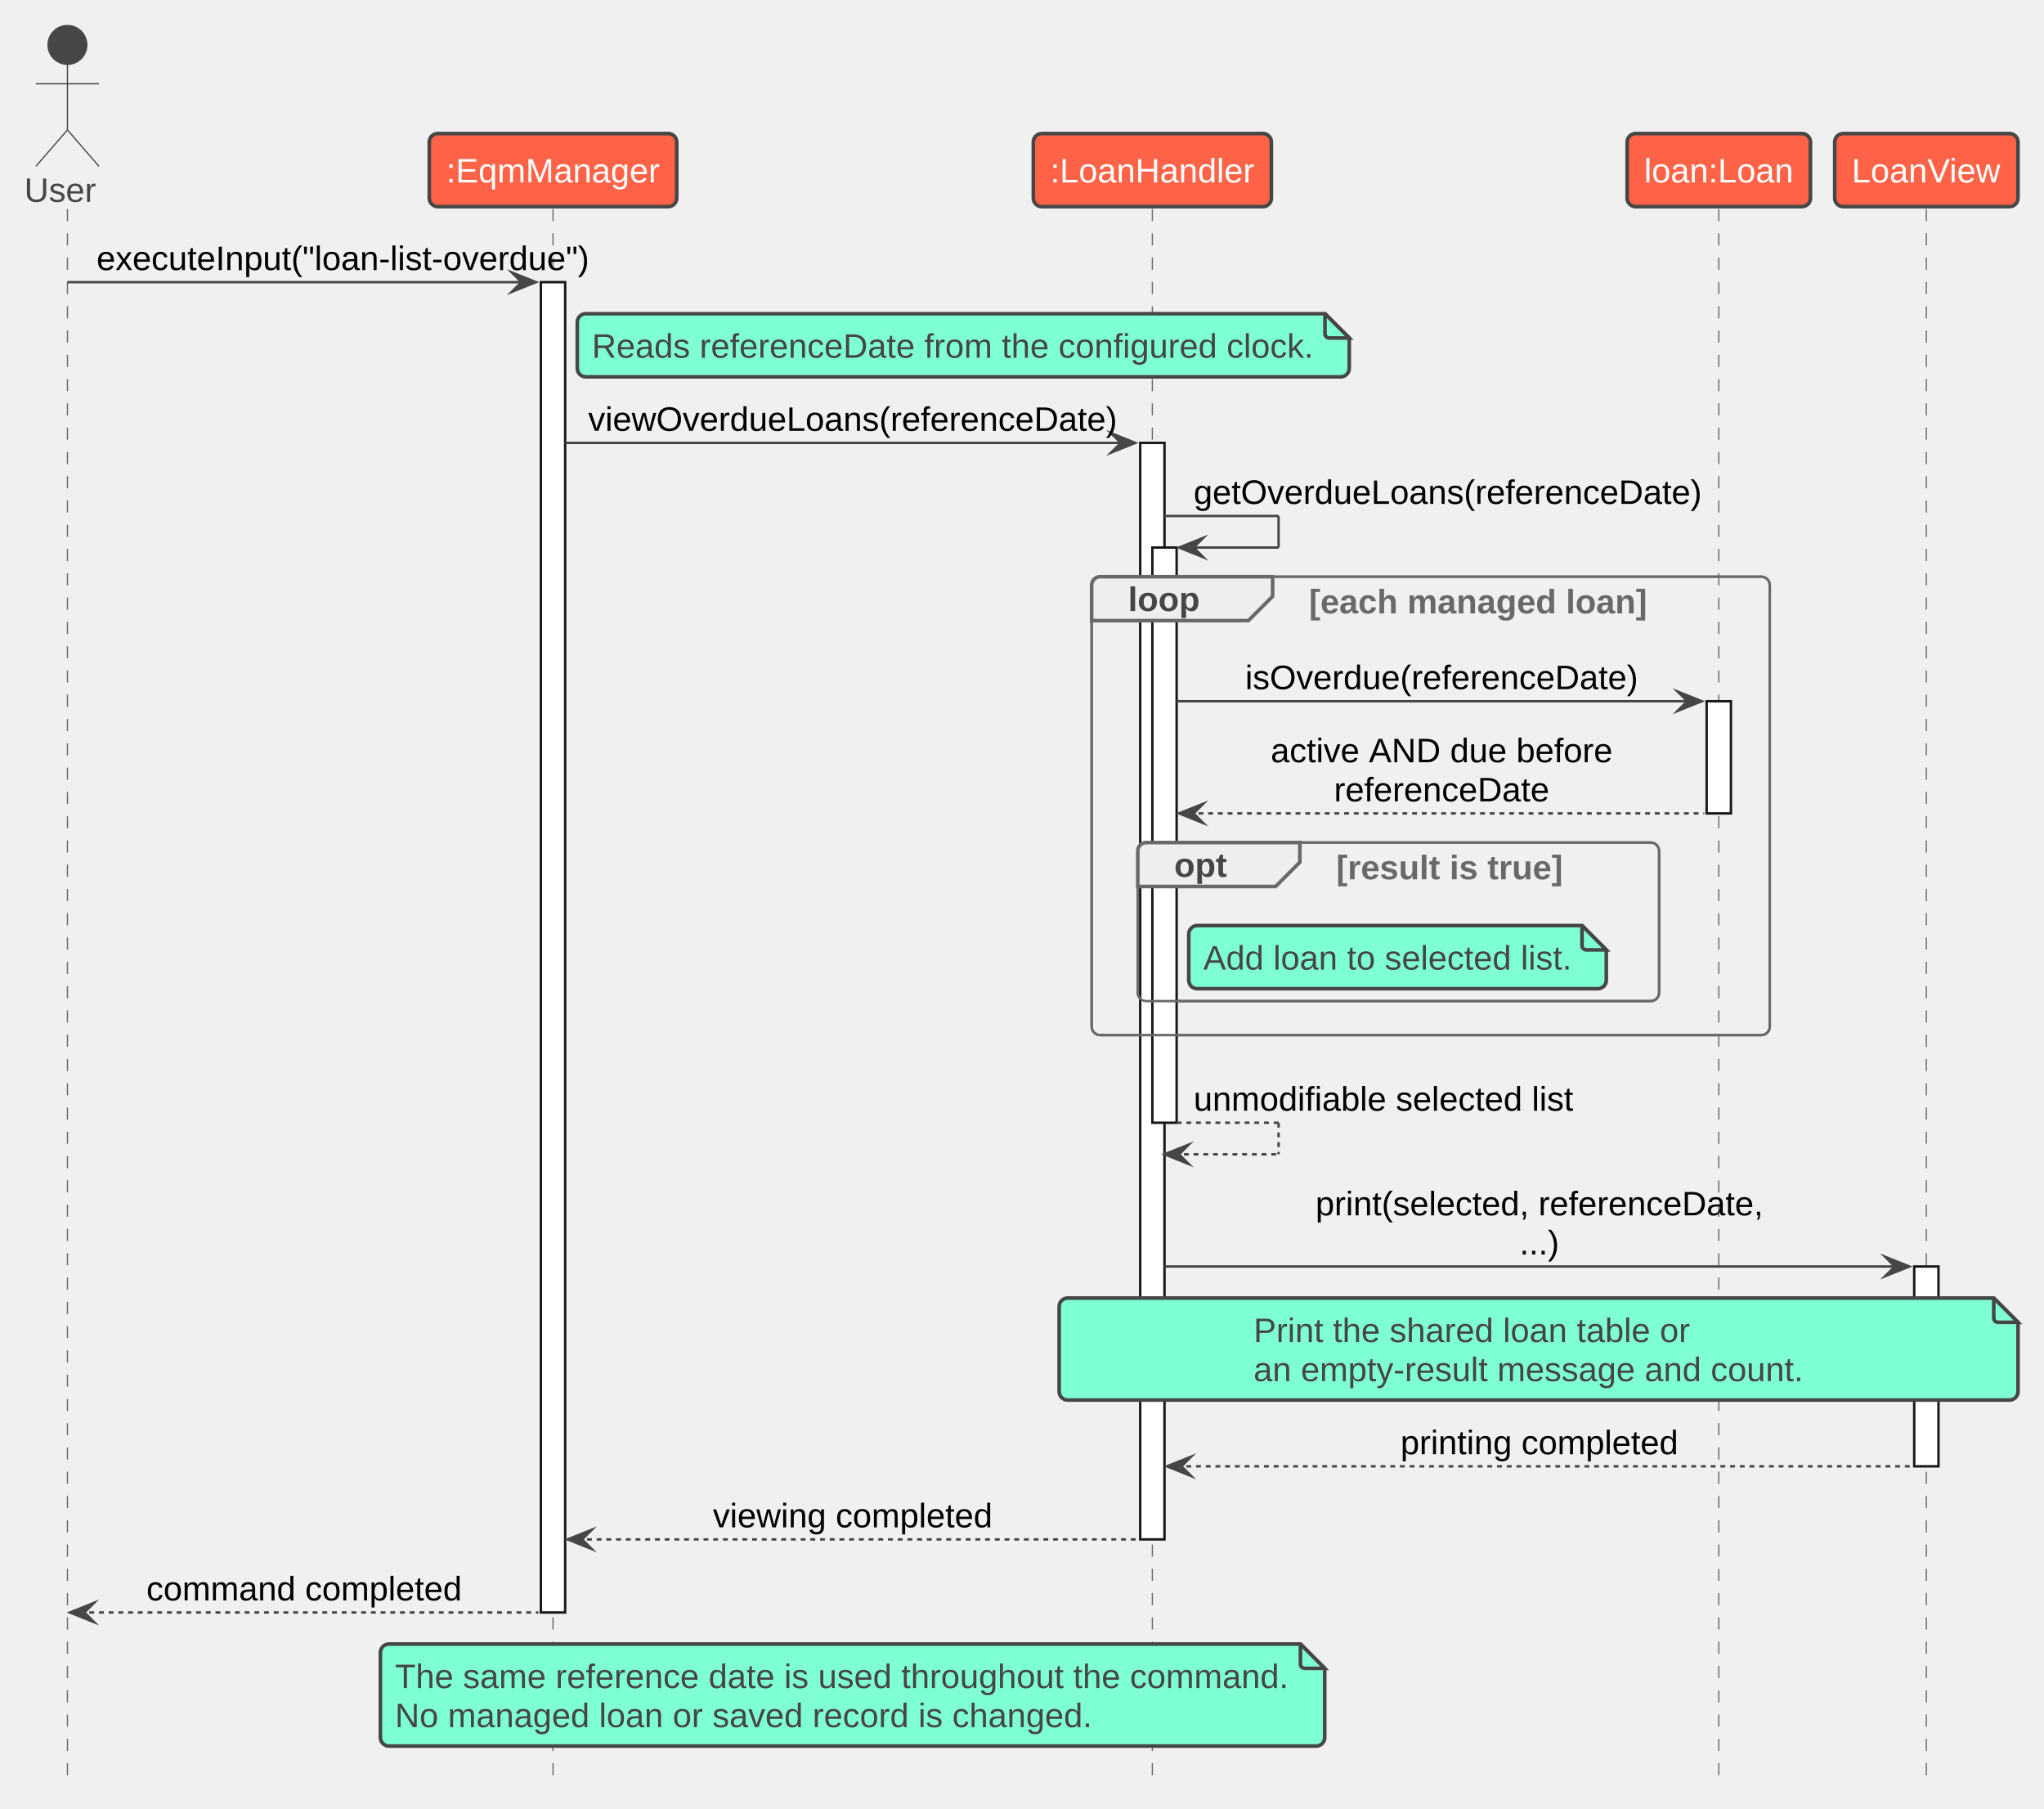
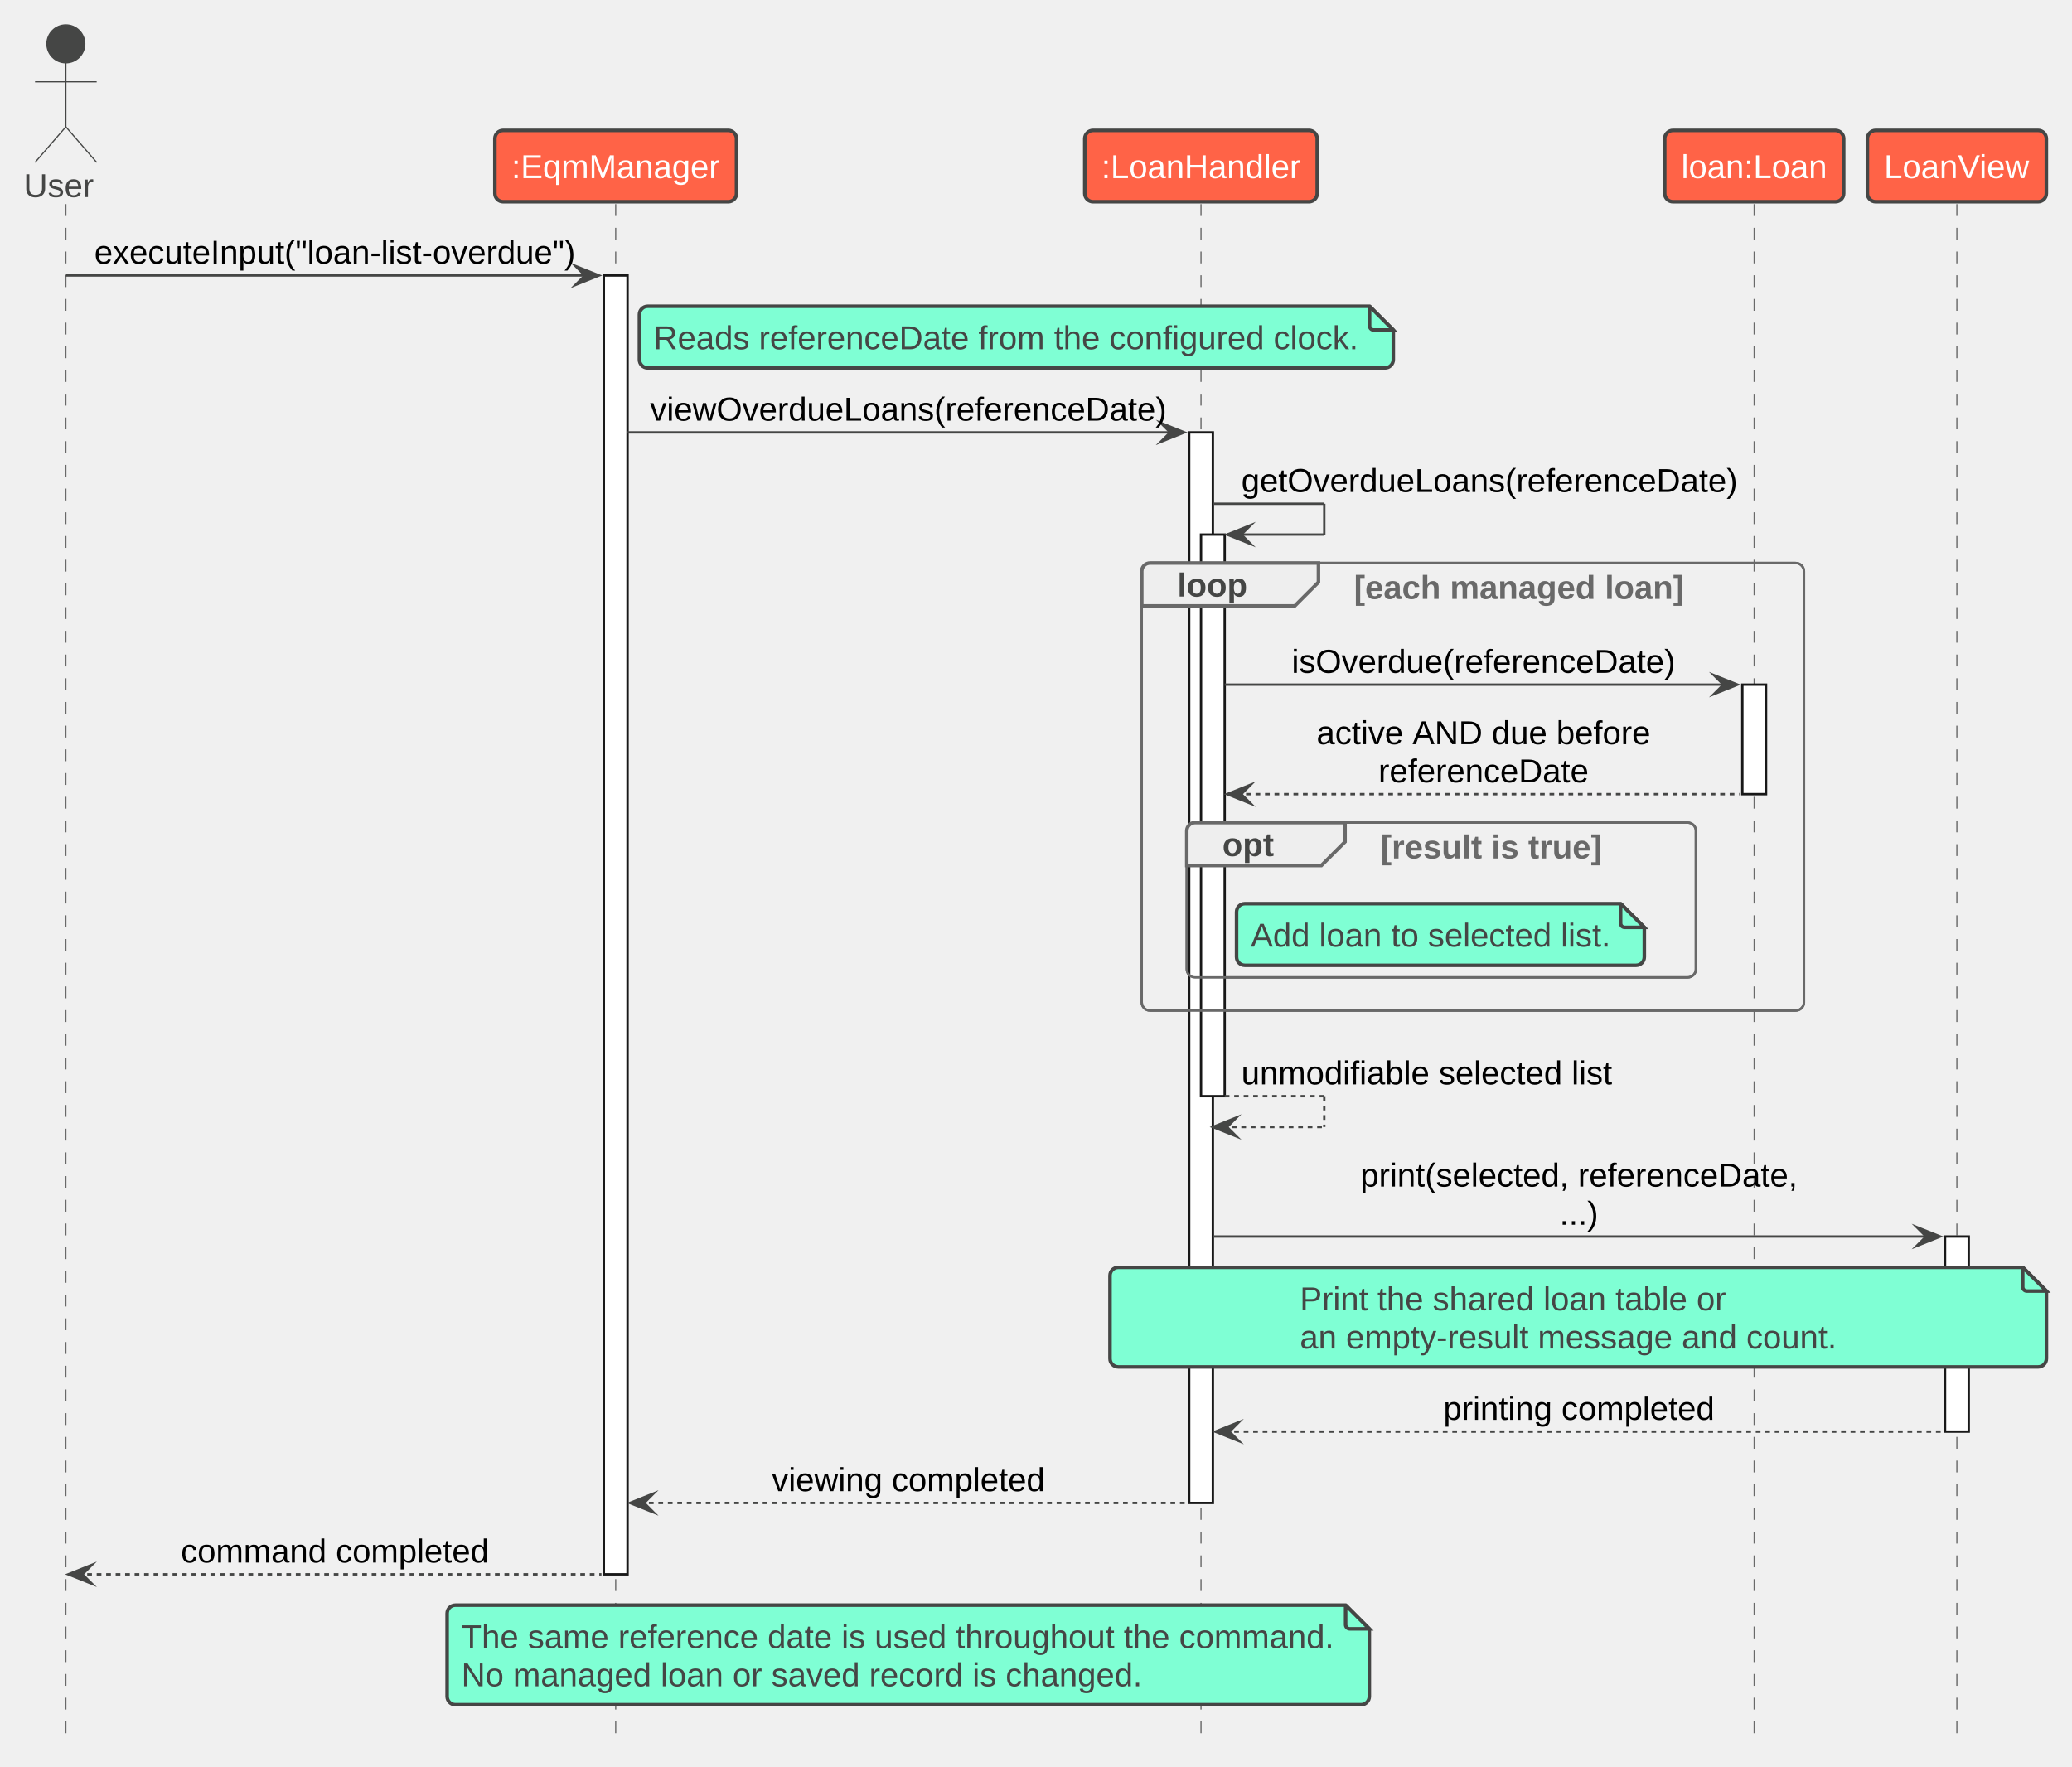
- <svg xmlns="http://www.w3.org/2000/svg" version="1.1" data-diagram-type="SEQUENCE" style="width:842px;height:745px;background:#FFFFFF;" width="842px" height="745px" viewBox="0 0 842 745" zoomAndPan="magnify" preserveAspectRatio="none" contentStyleType="text/css">
+ <svg xmlns="http://www.w3.org/2000/svg" version="1.1" data-diagram-type="SEQUENCE" style="width:874px;height:745px;background:#FFFFFF;" width="874px" height="745px" viewBox="0 0 874 745" zoomAndPan="magnify" preserveAspectRatio="none" contentStyleType="text/css">
  <defs />
  <g font-family="sans-serif" lengthAdjust="spacing">
-     <rect x="449.696" y="237.493" width="279.344" height="188.789" fill="none" style="stroke:#696969;stroke-width:1;" rx="3.5" ry="3.5" />
-     <rect x="468.696" y="346.986" width="214.758" height="65.296" fill="none" style="stroke:#696969;stroke-width:1;" rx="3.5" ry="3.5" />
+     <rect x="481.6" y="237.493" width="279.344" height="188.789" fill="none" style="stroke:#696969;stroke-width:1;" rx="3.5" ry="3.5" />
+     <rect x="500.6" y="346.986" width="214.758" height="65.296" fill="none" style="stroke:#696969;stroke-width:1;" rx="3.5" ry="3.5" />
    <g class="participant-lifeline" data-qualified-name="User" data-entity-uid="part1" id="part1-lifeline" data-source-line="6">
      <g>
        <rect x="24.279" y="86.099" width="8" height="648.17" fill="#000" fill-opacity="0" />
        <line x1="27.779" y1="86.099" x2="27.779" y2="734.269" style="stroke:#696969;stroke-width:0.5;stroke-dasharray:5,5;" />
      </g>
    </g>
    <g class="participant-lifeline" data-qualified-name="Manager" data-entity-uid="part2" id="part2-lifeline" data-source-line="7">
      <g>
-         <rect x="224.308" y="86.099" width="8" height="648.17" fill="#000" fill-opacity="0" />
-         <line x1="227.808" y1="86.099" x2="227.808" y2="734.269" style="stroke:#696969;stroke-width:0.5;stroke-dasharray:5,5;" />
+         <rect x="256.211" y="86.099" width="8" height="648.17" fill="#000" fill-opacity="0" />
+         <line x1="259.711" y1="86.099" x2="259.711" y2="734.269" style="stroke:#696969;stroke-width:0.5;stroke-dasharray:5,5;" />
      </g>
    </g>
    <g>
-       <rect x="222.808" y="116.197" width="10" height="547.874" fill="#FFF" style="stroke:#181818;stroke-width:1;" />
+       <rect x="254.711" y="116.197" width="10" height="547.874" fill="#FFF" style="stroke:#181818;stroke-width:1;" />
    </g>
    <g class="participant-lifeline" data-qualified-name="Handler" data-entity-uid="part3" id="part3-lifeline" data-source-line="8">
      <g>
-         <rect x="471.196" y="86.099" width="8" height="648.17" fill="#000" fill-opacity="0" />
-         <line x1="474.696" y1="86.099" x2="474.696" y2="734.269" style="stroke:#696969;stroke-width:0.5;stroke-dasharray:5,5;" />
+         <rect x="503.1" y="86.099" width="8" height="648.17" fill="#000" fill-opacity="0" />
+         <line x1="506.6" y1="86.099" x2="506.6" y2="734.269" style="stroke:#696969;stroke-width:0.5;stroke-dasharray:5,5;" />
      </g>
    </g>
    <g>
-       <rect x="469.696" y="182.395" width="10" height="451.578" fill="#FFF" style="stroke:#181818;stroke-width:1;" />
+       <rect x="501.6" y="182.395" width="10" height="451.578" fill="#FFF" style="stroke:#181818;stroke-width:1;" />
    </g>
    <g>
-       <rect x="474.696" y="225.493" width="10" height="236.888" fill="#FFF" style="stroke:#181818;stroke-width:1;" />
+       <rect x="506.6" y="225.493" width="10" height="236.888" fill="#FFF" style="stroke:#181818;stroke-width:1;" />
    </g>
    <g class="participant-lifeline" data-qualified-name="Loan" data-entity-uid="part4" id="part4-lifeline" data-source-line="9">
      <g>
-         <rect x="704.54" y="86.099" width="8" height="648.17" fill="#000" fill-opacity="0" />
-         <line x1="708.04" y1="86.099" x2="708.04" y2="734.269" style="stroke:#696969;stroke-width:0.5;stroke-dasharray:5,5;" />
+         <rect x="736.443" y="86.099" width="8" height="648.17" fill="#000" fill-opacity="0" />
+         <line x1="739.943" y1="86.099" x2="739.943" y2="734.269" style="stroke:#696969;stroke-width:0.5;stroke-dasharray:5,5;" />
      </g>
    </g>
    <g>
-       <rect x="703.04" y="288.789" width="10" height="46.197" fill="#FFF" style="stroke:#181818;stroke-width:1;" />
+       <rect x="734.943" y="288.789" width="10" height="46.197" fill="#FFF" style="stroke:#181818;stroke-width:1;" />
    </g>
    <g class="participant-lifeline" data-qualified-name="View" data-entity-uid="part5" id="part5-lifeline" data-source-line="10">
      <g>
-         <rect x="790.036" y="86.099" width="8" height="648.17" fill="#000" fill-opacity="0" />
-         <line x1="793.536" y1="86.099" x2="793.536" y2="734.269" style="stroke:#696969;stroke-width:0.5;stroke-dasharray:5,5;" />
+         <rect x="821.939" y="86.099" width="8" height="648.17" fill="#000" fill-opacity="0" />
+         <line x1="825.439" y1="86.099" x2="825.439" y2="734.269" style="stroke:#696969;stroke-width:0.5;stroke-dasharray:5,5;" />
      </g>
    </g>
    <g>
-       <rect x="788.536" y="521.578" width="10" height="82.296" fill="#FFF" style="stroke:#181818;stroke-width:1;" />
+       <rect x="820.439" y="521.578" width="10" height="82.296" fill="#FFF" style="stroke:#181818;stroke-width:1;" />
    </g>
    <g class="participant participant-head" data-qualified-name="User" data-entity-uid="part1" id="part1-head" data-source-line="6">
      <text x="10" y="83.132" fill="#454645" font-size="14" textLength="29.559" font-family="Arial">User</text>
      <ellipse cx="27.779" cy="18.5" rx="8" ry="8" fill="#454645" style="stroke:#454645;stroke-width:0.5;" />
      <path d="M27.779,26.5 L27.779,53.5 M14.779,34.5 L40.779,34.5 M27.779,53.5 L14.779,68.5 M27.779,53.5 L40.779,68.5" style="stroke:#454645;stroke-width:0.5;" fill="none" />
    </g>
    <g class="participant participant-head" data-qualified-name="Manager" data-entity-uid="part2" id="part2-head" data-source-line="7">
-       <rect x="176.842" y="55" width="101.931" height="30.099" fill="#FF6347" style="stroke:#454645;stroke-width:1.5;" rx="3.5" ry="3.5" />
-       <text x="183.842" y="75.132" fill="#FFF" font-size="14" textLength="87.931" font-family="Arial">:EqmManager</text>
+       <rect x="208.746" y="55" width="101.931" height="30.099" fill="#FF6347" style="stroke:#454645;stroke-width:1.5;" rx="3.5" ry="3.5" />
+       <text x="215.746" y="75.132" fill="#FFF" font-size="14" textLength="87.931" font-family="Arial">:EqmManager</text>
    </g>
    <g class="participant participant-head" data-qualified-name="Handler" data-entity-uid="part3" id="part3-head" data-source-line="8">
-       <rect x="425.666" y="55" width="98.062" height="30.099" fill="#FF6347" style="stroke:#454645;stroke-width:1.5;" rx="3.5" ry="3.5" />
-       <text x="432.666" y="75.132" fill="#FFF" font-size="14" textLength="84.062" font-family="Arial">:LoanHandler</text>
+       <rect x="457.569" y="55" width="98.062" height="30.099" fill="#FF6347" style="stroke:#454645;stroke-width:1.5;" rx="3.5" ry="3.5" />
+       <text x="464.569" y="75.132" fill="#FFF" font-size="14" textLength="84.062" font-family="Arial">:LoanHandler</text>
    </g>
    <g class="participant participant-head" data-qualified-name="Loan" data-entity-uid="part4" id="part4-head" data-source-line="9">
-       <rect x="670.289" y="55" width="75.503" height="30.099" fill="#FF6347" style="stroke:#454645;stroke-width:1.5;" rx="3.5" ry="3.5" />
-       <text x="677.289" y="75.132" fill="#FFF" font-size="14" textLength="61.503" font-family="Arial">loan:Loan</text>
+       <rect x="702.192" y="55" width="75.503" height="30.099" fill="#FF6347" style="stroke:#454645;stroke-width:1.5;" rx="3.5" ry="3.5" />
+       <text x="709.192" y="75.132" fill="#FFF" font-size="14" textLength="61.503" font-family="Arial">loan:Loan</text>
    </g>
    <g class="participant participant-head" data-qualified-name="View" data-entity-uid="part5" id="part5-head" data-source-line="10">
-       <rect x="755.792" y="55" width="75.489" height="30.099" fill="#FF6347" style="stroke:#454645;stroke-width:1.5;" rx="3.5" ry="3.5" />
-       <text x="762.792" y="75.132" fill="#FFF" font-size="14" textLength="61.489" font-family="Arial">LoanView</text>
+       <rect x="787.695" y="55" width="75.489" height="30.099" fill="#FF6347" style="stroke:#454645;stroke-width:1.5;" rx="3.5" ry="3.5" />
+       <text x="794.695" y="75.132" fill="#FFF" font-size="14" textLength="61.489" font-family="Arial">LoanView</text>
    </g>
    <g class="message" data-entity-1="part1" data-entity-2="part2" id="msg1" data-source-line="12">
-       <polygon points="210.808,112.197,220.808,116.197,210.808,120.197,214.808,116.197" fill="#454645" style="stroke:#454645;stroke-width:1;stroke-linejoin:miter;stroke-miterlimit:10;" />
-       <line x1="27.779" y1="116.197" x2="216.808" y2="116.197" style="stroke:#454645;stroke-width:1;" />
-       <text x="39.779" y="111.23" fill="#000" font-size="14" textLength="106.914" font-family="Arial">executeInput("loan-list-overdue")</text>
+       <polygon points="242.711,112.197,252.711,116.197,242.711,120.197,246.711,116.197" fill="#454645" style="stroke:#454645;stroke-width:1;stroke-linejoin:miter;stroke-miterlimit:10;" />
+       <line x1="27.779" y1="116.197" x2="248.711" y2="116.197" style="stroke:#454645;stroke-width:1;" />
+       <text x="39.779" y="111.23" fill="#000" font-size="14" textLength="202.932" font-family="Arial">executeInput("loan-list-overdue")</text>
    </g>
-     <path d="M237.808,132.697 L237.808,151.697 A3.5,3.5 0 0 0 241.308,155.197 L552.308,155.197 A3.5,3.5 0 0 0 555.808,151.697 L555.808,139.197 L545.808,129.197 L241.308,129.197 A3.5,3.5 0 0 0 237.808,132.697" style="stroke:#454645;stroke-width:1.5;" fill="#7FFFD4" />
-     <path d="M545.808,129.197 L545.808,137.447 A1.75,1.75 0 0 0 547.558,139.197 L555.808,139.197 L545.808,129.197" style="stroke:#454645;stroke-width:1.5;" fill="#7FFFD4" />
-     <text x="243.808" y="147.329" fill="#454645" font-size="14" textLength="297.261" font-family="Arial">Reads referenceDate from the configured clock.</text>
+     <path d="M269.711,132.697 L269.711,151.697 A3.5,3.5 0 0 0 273.211,155.197 L584.211,155.197 A3.5,3.5 0 0 0 587.711,151.697 L587.711,139.197 L577.711,129.197 L273.211,129.197 A3.5,3.5 0 0 0 269.711,132.697" style="stroke:#454645;stroke-width:1.5;" fill="#7FFFD4" />
+     <path d="M577.711,129.197 L577.711,137.447 A1.75,1.75 0 0 0 579.461,139.197 L587.711,139.197 L577.711,129.197" style="stroke:#454645;stroke-width:1.5;" fill="#7FFFD4" />
+     <text x="275.711" y="147.329" fill="#454645" font-size="14" textLength="297.261" font-family="Arial">Reads referenceDate from the configured clock.</text>
    <g class="message" data-entity-1="part2" data-entity-2="part3" id="msg2" data-source-line="15">
-       <polygon points="457.696,178.395,467.696,182.395,457.696,186.395,461.696,182.395" fill="#454645" style="stroke:#454645;stroke-width:1;stroke-linejoin:miter;stroke-miterlimit:10;" />
-       <line x1="232.808" y1="182.395" x2="463.696" y2="182.395" style="stroke:#454645;stroke-width:1;" />
-       <text x="242.308" y="177.428" fill="#000" font-size="14" textLength="217.889" font-family="Arial">viewOverdueLoans(referenceDate)</text>
+       <polygon points="489.6,178.395,499.6,182.395,489.6,186.395,493.6,182.395" fill="#454645" style="stroke:#454645;stroke-width:1;stroke-linejoin:miter;stroke-miterlimit:10;" />
+       <line x1="264.711" y1="182.395" x2="495.6" y2="182.395" style="stroke:#454645;stroke-width:1;" />
+       <text x="274.211" y="177.428" fill="#000" font-size="14" textLength="217.889" font-family="Arial">viewOverdueLoans(referenceDate)</text>
    </g>
    <g class="message" data-entity-1="part3" data-entity-2="part3" id="msg3" data-source-line="18">
-       <line x1="479.696" y1="212.493" x2="526.696" y2="212.493" style="stroke:#454645;stroke-width:1;" />
-       <line x1="526.696" y1="212.493" x2="526.696" y2="225.493" style="stroke:#454645;stroke-width:1;" />
-       <line x1="485.696" y1="225.493" x2="526.696" y2="225.493" style="stroke:#454645;stroke-width:1;" />
-       <polygon points="495.696,221.493,485.696,225.493,495.696,229.493,491.696,225.493" fill="#454645" style="stroke:#454645;stroke-width:1;stroke-linejoin:miter;stroke-miterlimit:10;" />
-       <text x="491.696" y="207.526" fill="#000" font-size="14" textLength="209.344" font-family="Arial">getOverdueLoans(referenceDate)</text>
+       <line x1="511.6" y1="212.493" x2="558.6" y2="212.493" style="stroke:#454645;stroke-width:1;" />
+       <line x1="558.6" y1="212.493" x2="558.6" y2="225.493" style="stroke:#454645;stroke-width:1;" />
+       <line x1="517.6" y1="225.493" x2="558.6" y2="225.493" style="stroke:#454645;stroke-width:1;" />
+       <polygon points="527.6,221.493,517.6,225.493,527.6,229.493,523.6,225.493" fill="#454645" style="stroke:#454645;stroke-width:1;stroke-linejoin:miter;stroke-miterlimit:10;" />
+       <text x="523.6" y="207.526" fill="#000" font-size="14" textLength="209.344" font-family="Arial">getOverdueLoans(referenceDate)</text>
    </g>
-     <path d="M453.196,237.493 L524.241,237.493 L524.241,245.592 L514.241,255.592 L449.696,255.592 L449.696,240.993 A3.5,3.5 0 0 1 453.196,237.493" style="stroke:#696969;stroke-width:1.5;" fill="#EEE" />
-     <rect x="449.696" y="237.493" width="279.344" height="188.789" fill="none" style="stroke:#696969;stroke-width:1;" rx="3.5" ry="3.5" />
-     <text x="464.696" y="251.625" fill="#454645" font-size="14" textLength="29.545" font-weight="700" font-family="Arial">loop</text>
-     <text x="539.241" y="252.625" fill="#696969" font-size="14" textLength="139.255" font-weight="700" font-family="Arial">[each managed loan]</text>
+     <path d="M485.1,237.493 L556.145,237.493 L556.145,245.592 L546.145,255.592 L481.6,255.592 L481.6,240.993 A3.5,3.5 0 0 1 485.1,237.493" style="stroke:#696969;stroke-width:1.5;" fill="#EEE" />
+     <rect x="481.6" y="237.493" width="279.344" height="188.789" fill="none" style="stroke:#696969;stroke-width:1;" rx="3.5" ry="3.5" />
+     <text x="496.6" y="251.625" fill="#454645" font-size="14" textLength="29.545" font-weight="700" font-family="Arial">loop</text>
+     <text x="571.145" y="252.625" fill="#696969" font-size="14" textLength="139.255" font-weight="700" font-family="Arial">[each managed loan]</text>
    <g class="message" data-entity-1="part3" data-entity-2="part4" id="msg4" data-source-line="21">
-       <polygon points="691.04,284.789,701.04,288.789,691.04,292.789,695.04,288.789" fill="#454645" style="stroke:#454645;stroke-width:1;stroke-linejoin:miter;stroke-miterlimit:10;" />
-       <line x1="484.696" y1="288.789" x2="697.04" y2="288.789" style="stroke:#454645;stroke-width:1;" />
-       <text x="512.944" y="283.822" fill="#000" font-size="14" textLength="161.848" font-family="Arial">isOverdue(referenceDate)</text>
+       <polygon points="722.943,284.789,732.943,288.789,722.943,292.789,726.943,288.789" fill="#454645" style="stroke:#454645;stroke-width:1;stroke-linejoin:miter;stroke-miterlimit:10;" />
+       <line x1="516.6" y1="288.789" x2="728.943" y2="288.789" style="stroke:#454645;stroke-width:1;" />
+       <text x="544.848" y="283.822" fill="#000" font-size="14" textLength="161.848" font-family="Arial">isOverdue(referenceDate)</text>
    </g>
    <g class="message" data-entity-1="part4" data-entity-2="part3" id="msg5" data-source-line="23">
-       <polygon points="495.696,330.986,485.696,334.986,495.696,338.986,491.696,334.986" fill="#454645" style="stroke:#454645;stroke-width:1;stroke-linejoin:miter;stroke-miterlimit:10;" />
-       <line x1="489.696" y1="334.986" x2="702.04" y2="334.986" style="stroke:#454645;stroke-width:1;stroke-dasharray:2,2;" />
-       <text x="523.441" y="313.921" fill="#000" font-size="14" textLength="36.572" font-family="Arial">active</text>
-       <text x="560.013" y="313.921" fill="#000" font-size="14" font-family="Arial"> </text>
-       <text x="563.903" y="313.921" fill="#000" font-size="14" textLength="29.559" font-family="Arial">AND</text>
-       <text x="593.461" y="313.921" fill="#000" font-size="14" font-family="Arial"> </text>
-       <text x="597.351" y="313.921" fill="#000" font-size="14" textLength="23.358" font-family="Arial">due</text>
-       <text x="620.709" y="313.921" fill="#000" font-size="14" font-family="Arial"> </text>
-       <text x="624.599" y="313.921" fill="#000" font-size="14" textLength="39.696" font-family="Arial">before</text>
-       <text x="549.51" y="330.02" fill="#000" font-size="14" textLength="88.717" font-family="Arial">referenceDate</text>
+       <polygon points="527.6,330.986,517.6,334.986,527.6,338.986,523.6,334.986" fill="#454645" style="stroke:#454645;stroke-width:1;stroke-linejoin:miter;stroke-miterlimit:10;" />
+       <line x1="521.6" y1="334.986" x2="733.943" y2="334.986" style="stroke:#454645;stroke-width:1;stroke-dasharray:2,2;" />
+       <text x="555.344" y="313.921" fill="#000" font-size="14" textLength="36.572" font-family="Arial">active</text>
+       <text x="591.917" y="313.921" fill="#000" font-size="14" font-family="Arial"> </text>
+       <text x="595.806" y="313.921" fill="#000" font-size="14" textLength="29.559" font-family="Arial">AND</text>
+       <text x="625.365" y="313.921" fill="#000" font-size="14" font-family="Arial"> </text>
+       <text x="629.254" y="313.921" fill="#000" font-size="14" textLength="23.358" font-family="Arial">due</text>
+       <text x="652.613" y="313.921" fill="#000" font-size="14" font-family="Arial"> </text>
+       <text x="656.502" y="313.921" fill="#000" font-size="14" textLength="39.696" font-family="Arial">before</text>
+       <text x="581.413" y="330.02" fill="#000" font-size="14" textLength="88.717" font-family="Arial">referenceDate</text>
    </g>
-     <path d="M472.196,346.986 L535.462,346.986 L535.462,355.085 L525.462,365.085 L468.696,365.085 L468.696,350.486 A3.5,3.5 0 0 1 472.196,346.986" style="stroke:#696969;stroke-width:1.5;" fill="#EEE" />
-     <rect x="468.696" y="346.986" width="214.758" height="65.296" fill="none" style="stroke:#696969;stroke-width:1;" rx="3.5" ry="3.5" />
-     <text x="483.696" y="361.118" fill="#454645" font-size="14" textLength="21.766" font-weight="700" font-family="Arial">opt</text>
-     <text x="550.462" y="362.118" fill="#696969" font-size="14" textLength="93.352" font-weight="700" font-family="Arial">[result is true]</text>
-     <path d="M489.696,384.684 L489.696,403.684 A3.5,3.5 0 0 0 493.196,407.184 L658.196,407.184 A3.5,3.5 0 0 0 661.696,403.684 L661.696,391.184 L651.696,381.184 L493.196,381.184 A3.5,3.5 0 0 0 489.696,384.684" style="stroke:#454645;stroke-width:1.5;" fill="#7FFFD4" />
-     <path d="M651.696,381.184 L651.696,389.434 A1.75,1.75 0 0 0 653.446,391.184 L661.696,391.184 L651.696,381.184" style="stroke:#454645;stroke-width:1.5;" fill="#7FFFD4" />
-     <text x="495.696" y="399.315" fill="#454645" font-size="14" textLength="151.758" font-family="Arial">Add loan to selected list.</text>
+     <path d="M504.1,346.986 L567.365,346.986 L567.365,355.085 L557.365,365.085 L500.6,365.085 L500.6,350.486 A3.5,3.5 0 0 1 504.1,346.986" style="stroke:#696969;stroke-width:1.5;" fill="#EEE" />
+     <rect x="500.6" y="346.986" width="214.758" height="65.296" fill="none" style="stroke:#696969;stroke-width:1;" rx="3.5" ry="3.5" />
+     <text x="515.6" y="361.118" fill="#454645" font-size="14" textLength="21.766" font-weight="700" font-family="Arial">opt</text>
+     <text x="582.365" y="362.118" fill="#696969" font-size="14" textLength="93.352" font-weight="700" font-family="Arial">[result is true]</text>
+     <path d="M521.6,384.684 L521.6,403.684 A3.5,3.5 0 0 0 525.1,407.184 L690.1,407.184 A3.5,3.5 0 0 0 693.6,403.684 L693.6,391.184 L683.6,381.184 L525.1,381.184 A3.5,3.5 0 0 0 521.6,384.684" style="stroke:#454645;stroke-width:1.5;" fill="#7FFFD4" />
+     <path d="M683.6,381.184 L683.6,389.434 A1.75,1.75 0 0 0 685.35,391.184 L693.6,391.184 L683.6,381.184" style="stroke:#454645;stroke-width:1.5;" fill="#7FFFD4" />
+     <text x="527.6" y="399.315" fill="#454645" font-size="14" textLength="151.758" font-family="Arial">Add loan to selected list.</text>
    <g class="message" data-entity-1="part3" data-entity-2="part3" id="msg6" data-source-line="29">
-       <line x1="484.696" y1="462.381" x2="526.696" y2="462.381" style="stroke:#454645;stroke-width:1;stroke-dasharray:2,2;" />
-       <line x1="526.696" y1="462.381" x2="526.696" y2="475.381" style="stroke:#454645;stroke-width:1;stroke-dasharray:2,2;" />
-       <line x1="479.696" y1="475.381" x2="526.696" y2="475.381" style="stroke:#454645;stroke-width:1;stroke-dasharray:2,2;" />
-       <polygon points="489.696,471.381,479.696,475.381,489.696,479.381,485.696,475.381" fill="#454645" style="stroke:#454645;stroke-width:1;stroke-linejoin:miter;stroke-miterlimit:10;" />
-       <text x="491.696" y="457.414" fill="#000" font-size="14" textLength="79.386" font-family="Arial">unmodifiable</text>
-       <text x="571.082" y="457.414" fill="#000" font-size="14" font-family="Arial"> </text>
-       <text x="574.972" y="457.414" fill="#000" font-size="14" textLength="52.145" font-family="Arial">selected</text>
-       <text x="627.116" y="457.414" fill="#000" font-size="14" font-family="Arial"> </text>
-       <text x="631.006" y="457.414" fill="#000" font-size="14" textLength="17.11" font-family="Arial">list</text>
+       <line x1="516.6" y1="462.381" x2="558.6" y2="462.381" style="stroke:#454645;stroke-width:1;stroke-dasharray:2,2;" />
+       <line x1="558.6" y1="462.381" x2="558.6" y2="475.381" style="stroke:#454645;stroke-width:1;stroke-dasharray:2,2;" />
+       <line x1="511.6" y1="475.381" x2="558.6" y2="475.381" style="stroke:#454645;stroke-width:1;stroke-dasharray:2,2;" />
+       <polygon points="521.6,471.381,511.6,475.381,521.6,479.381,517.6,475.381" fill="#454645" style="stroke:#454645;stroke-width:1;stroke-linejoin:miter;stroke-miterlimit:10;" />
+       <text x="523.6" y="457.414" fill="#000" font-size="14" textLength="79.386" font-family="Arial">unmodifiable</text>
+       <text x="602.985" y="457.414" fill="#000" font-size="14" font-family="Arial"> </text>
+       <text x="606.875" y="457.414" fill="#000" font-size="14" textLength="52.145" font-family="Arial">selected</text>
+       <text x="659.02" y="457.414" fill="#000" font-size="14" font-family="Arial"> </text>
+       <text x="662.909" y="457.414" fill="#000" font-size="14" textLength="17.11" font-family="Arial">list</text>
    </g>
    <g class="message" data-entity-1="part3" data-entity-2="part5" id="msg7" data-source-line="32">
-       <polygon points="776.536,517.578,786.536,521.578,776.536,525.578,780.536,521.578" fill="#454645" style="stroke:#454645;stroke-width:1;stroke-linejoin:miter;stroke-miterlimit:10;" />
-       <line x1="479.696" y1="521.578" x2="782.536" y2="521.578" style="stroke:#454645;stroke-width:1;" />
-       <text x="541.903" y="500.513" fill="#000" font-size="14" textLength="87.931" font-family="Arial">print(selected,</text>
-       <text x="629.833" y="500.513" fill="#000" font-size="14" font-family="Arial"> </text>
-       <text x="633.723" y="500.513" fill="#000" font-size="14" textLength="92.606" font-family="Arial">referenceDate,</text>
-       <text x="625.951" y="516.611" fill="#000" font-size="14" textLength="16.331" font-family="Arial">...)</text>
+       <polygon points="808.439,517.578,818.439,521.578,808.439,525.578,812.439,521.578" fill="#454645" style="stroke:#454645;stroke-width:1;stroke-linejoin:miter;stroke-miterlimit:10;" />
+       <line x1="511.6" y1="521.578" x2="814.439" y2="521.578" style="stroke:#454645;stroke-width:1;" />
+       <text x="573.806" y="500.513" fill="#000" font-size="14" textLength="87.931" font-family="Arial">print(selected,</text>
+       <text x="661.737" y="500.513" fill="#000" font-size="14" font-family="Arial"> </text>
+       <text x="665.626" y="500.513" fill="#000" font-size="14" textLength="92.606" font-family="Arial">referenceDate,</text>
+       <text x="657.854" y="516.611" fill="#000" font-size="14" textLength="16.331" font-family="Arial">...)</text>
    </g>
-     <path d="M436.309,538.078 L436.309,573.078 A3.5,3.5 0 0 0 439.809,576.578 L827.809,576.578 A3.5,3.5 0 0 0 831.309,573.078 L831.309,544.578 L821.309,534.578 L439.809,534.578 A3.5,3.5 0 0 0 436.309,538.078" style="stroke:#454645;stroke-width:1.5;" fill="#7FFFD4" />
-     <path d="M821.309,534.578 L821.309,542.828 A1.75,1.75 0 0 0 823.059,544.578 L831.309,544.578 L821.309,534.578" style="stroke:#454645;stroke-width:1.5;" fill="#7FFFD4" />
-     <text x="516.389" y="552.71" fill="#454645" font-size="14" textLength="179.778" font-family="Arial">Print the shared loan table or</text>
-     <text x="516.389" y="568.809" fill="#454645" font-size="14" textLength="226.454" font-family="Arial">an empty-result message and count.</text>
+     <path d="M468.212,538.078 L468.212,573.078 A3.5,3.5 0 0 0 471.712,576.578 L859.712,576.578 A3.5,3.5 0 0 0 863.212,573.078 L863.212,544.578 L853.212,534.578 L471.712,534.578 A3.5,3.5 0 0 0 468.212,538.078" style="stroke:#454645;stroke-width:1.5;" fill="#7FFFD4" />
+     <path d="M853.212,534.578 L853.212,542.828 A1.75,1.75 0 0 0 854.962,544.578 L863.212,544.578 L853.212,534.578" style="stroke:#454645;stroke-width:1.5;" fill="#7FFFD4" />
+     <text x="548.292" y="552.71" fill="#454645" font-size="14" textLength="179.778" font-family="Arial">Print the shared loan table or</text>
+     <text x="548.292" y="568.809" fill="#454645" font-size="14" textLength="226.454" font-family="Arial">an empty-result message and count.</text>
    <g class="message" data-entity-1="part5" data-entity-2="part3" id="msg8" data-source-line="38">
-       <polygon points="490.696,599.874,480.696,603.874,490.696,607.874,486.696,603.874" fill="#454645" style="stroke:#454645;stroke-width:1;stroke-linejoin:miter;stroke-miterlimit:10;" />
-       <line x1="484.696" y1="603.874" x2="787.536" y2="603.874" style="stroke:#454645;stroke-width:1;stroke-dasharray:2,2;" />
-       <text x="576.917" y="598.907" fill="#000" font-size="14" textLength="45.917" font-family="Arial">printing</text>
-       <text x="622.833" y="598.907" fill="#000" font-size="14" font-family="Arial"> </text>
-       <text x="626.723" y="598.907" fill="#000" font-size="14" textLength="64.593" font-family="Arial">completed</text>
+       <polygon points="522.6,599.874,512.6,603.874,522.6,607.874,518.6,603.874" fill="#454645" style="stroke:#454645;stroke-width:1;stroke-linejoin:miter;stroke-miterlimit:10;" />
+       <line x1="516.6" y1="603.874" x2="819.439" y2="603.874" style="stroke:#454645;stroke-width:1;stroke-dasharray:2,2;" />
+       <text x="608.82" y="598.907" fill="#000" font-size="14" textLength="45.917" font-family="Arial">printing</text>
+       <text x="654.737" y="598.907" fill="#000" font-size="14" font-family="Arial"> </text>
+       <text x="658.626" y="598.907" fill="#000" font-size="14" textLength="64.593" font-family="Arial">completed</text>
    </g>
    <g class="message" data-entity-1="part3" data-entity-2="part2" id="msg9" data-source-line="40">
-       <polygon points="243.808,629.973,233.808,633.973,243.808,637.973,239.808,633.973" fill="#454645" style="stroke:#454645;stroke-width:1;stroke-linejoin:miter;stroke-miterlimit:10;" />
-       <line x1="237.808" y1="633.973" x2="468.696" y2="633.973" style="stroke:#454645;stroke-width:1;stroke-dasharray:2,2;" />
-       <text x="293.666" y="629.006" fill="#000" font-size="14" textLength="46.689" font-family="Arial">viewing</text>
-       <text x="340.355" y="629.006" fill="#000" font-size="14" font-family="Arial"> </text>
-       <text x="344.245" y="629.006" fill="#000" font-size="14" textLength="64.593" font-family="Arial">completed</text>
+       <polygon points="275.711,629.973,265.711,633.973,275.711,637.973,271.711,633.973" fill="#454645" style="stroke:#454645;stroke-width:1;stroke-linejoin:miter;stroke-miterlimit:10;" />
+       <line x1="269.711" y1="633.973" x2="500.6" y2="633.973" style="stroke:#454645;stroke-width:1;stroke-dasharray:2,2;" />
+       <text x="325.569" y="629.006" fill="#000" font-size="14" textLength="46.689" font-family="Arial">viewing</text>
+       <text x="372.259" y="629.006" fill="#000" font-size="14" font-family="Arial"> </text>
+       <text x="376.148" y="629.006" fill="#000" font-size="14" textLength="64.593" font-family="Arial">completed</text>
    </g>
    <g class="message" data-entity-1="part2" data-entity-2="part1" id="msg10" data-source-line="42">
      <polygon points="38.779,660.071,28.779,664.071,38.779,668.071,34.779,664.071" fill="#454645" style="stroke:#454645;stroke-width:1;stroke-linejoin:miter;stroke-miterlimit:10;" />
-       <line x1="32.779" y1="664.071" x2="221.808" y2="664.071" style="stroke:#454645;stroke-width:1;stroke-dasharray:2,2;" />
-       <text x="60.318" y="659.104" fill="#000" font-size="14" textLength="61.469" font-family="Arial">command</text>
-       <text x="121.787" y="659.104" fill="#000" font-size="14" font-family="Arial"> </text>
-       <text x="125.676" y="659.104" fill="#000" font-size="14" textLength="64.593" font-family="Arial">completed</text>
+       <line x1="32.779" y1="664.071" x2="253.711" y2="664.071" style="stroke:#454645;stroke-width:1;stroke-dasharray:2,2;" />
+       <text x="76.27" y="659.104" fill="#000" font-size="14" textLength="61.469" font-family="Arial">command</text>
+       <text x="137.738" y="659.104" fill="#000" font-size="14" font-family="Arial"> </text>
+       <text x="141.628" y="659.104" fill="#000" font-size="14" textLength="64.593" font-family="Arial">completed</text>
    </g>
-     <path d="M156.701,680.571 L156.701,715.571 A3.5,3.5 0 0 0 160.201,719.071 L542.201,719.071 A3.5,3.5 0 0 0 545.701,715.571 L545.701,687.071 L535.701,677.071 L160.201,677.071 A3.5,3.5 0 0 0 156.701,680.571" style="stroke:#454645;stroke-width:1.5;" fill="#7FFFD4" />
-     <path d="M535.701,677.071 L535.701,685.321 A1.75,1.75 0 0 0 537.451,687.071 L545.701,687.071 L535.701,677.071" style="stroke:#454645;stroke-width:1.5;" fill="#7FFFD4" />
-     <text x="162.701" y="695.203" fill="#454645" font-size="14" textLength="368.102" font-family="Arial">The same reference date is used throughout the command.</text>
-     <text x="162.701" y="711.302" fill="#454645" font-size="14" textLength="287.178" font-family="Arial">No managed loan or saved record is changed.</text>
+     <path d="M188.604,680.571 L188.604,715.571 A3.5,3.5 0 0 0 192.104,719.071 L574.104,719.071 A3.5,3.5 0 0 0 577.604,715.571 L577.604,687.071 L567.604,677.071 L192.104,677.071 A3.5,3.5 0 0 0 188.604,680.571" style="stroke:#454645;stroke-width:1.5;" fill="#7FFFD4" />
+     <path d="M567.604,677.071 L567.604,685.321 A1.75,1.75 0 0 0 569.354,687.071 L577.604,687.071 L567.604,677.071" style="stroke:#454645;stroke-width:1.5;" fill="#7FFFD4" />
+     <text x="194.604" y="695.203" fill="#454645" font-size="14" textLength="368.102" font-family="Arial">The same reference date is used throughout the command.</text>
+     <text x="194.604" y="711.302" fill="#454645" font-size="14" textLength="287.178" font-family="Arial">No managed loan or saved record is changed.</text>
  </g>
</svg>
